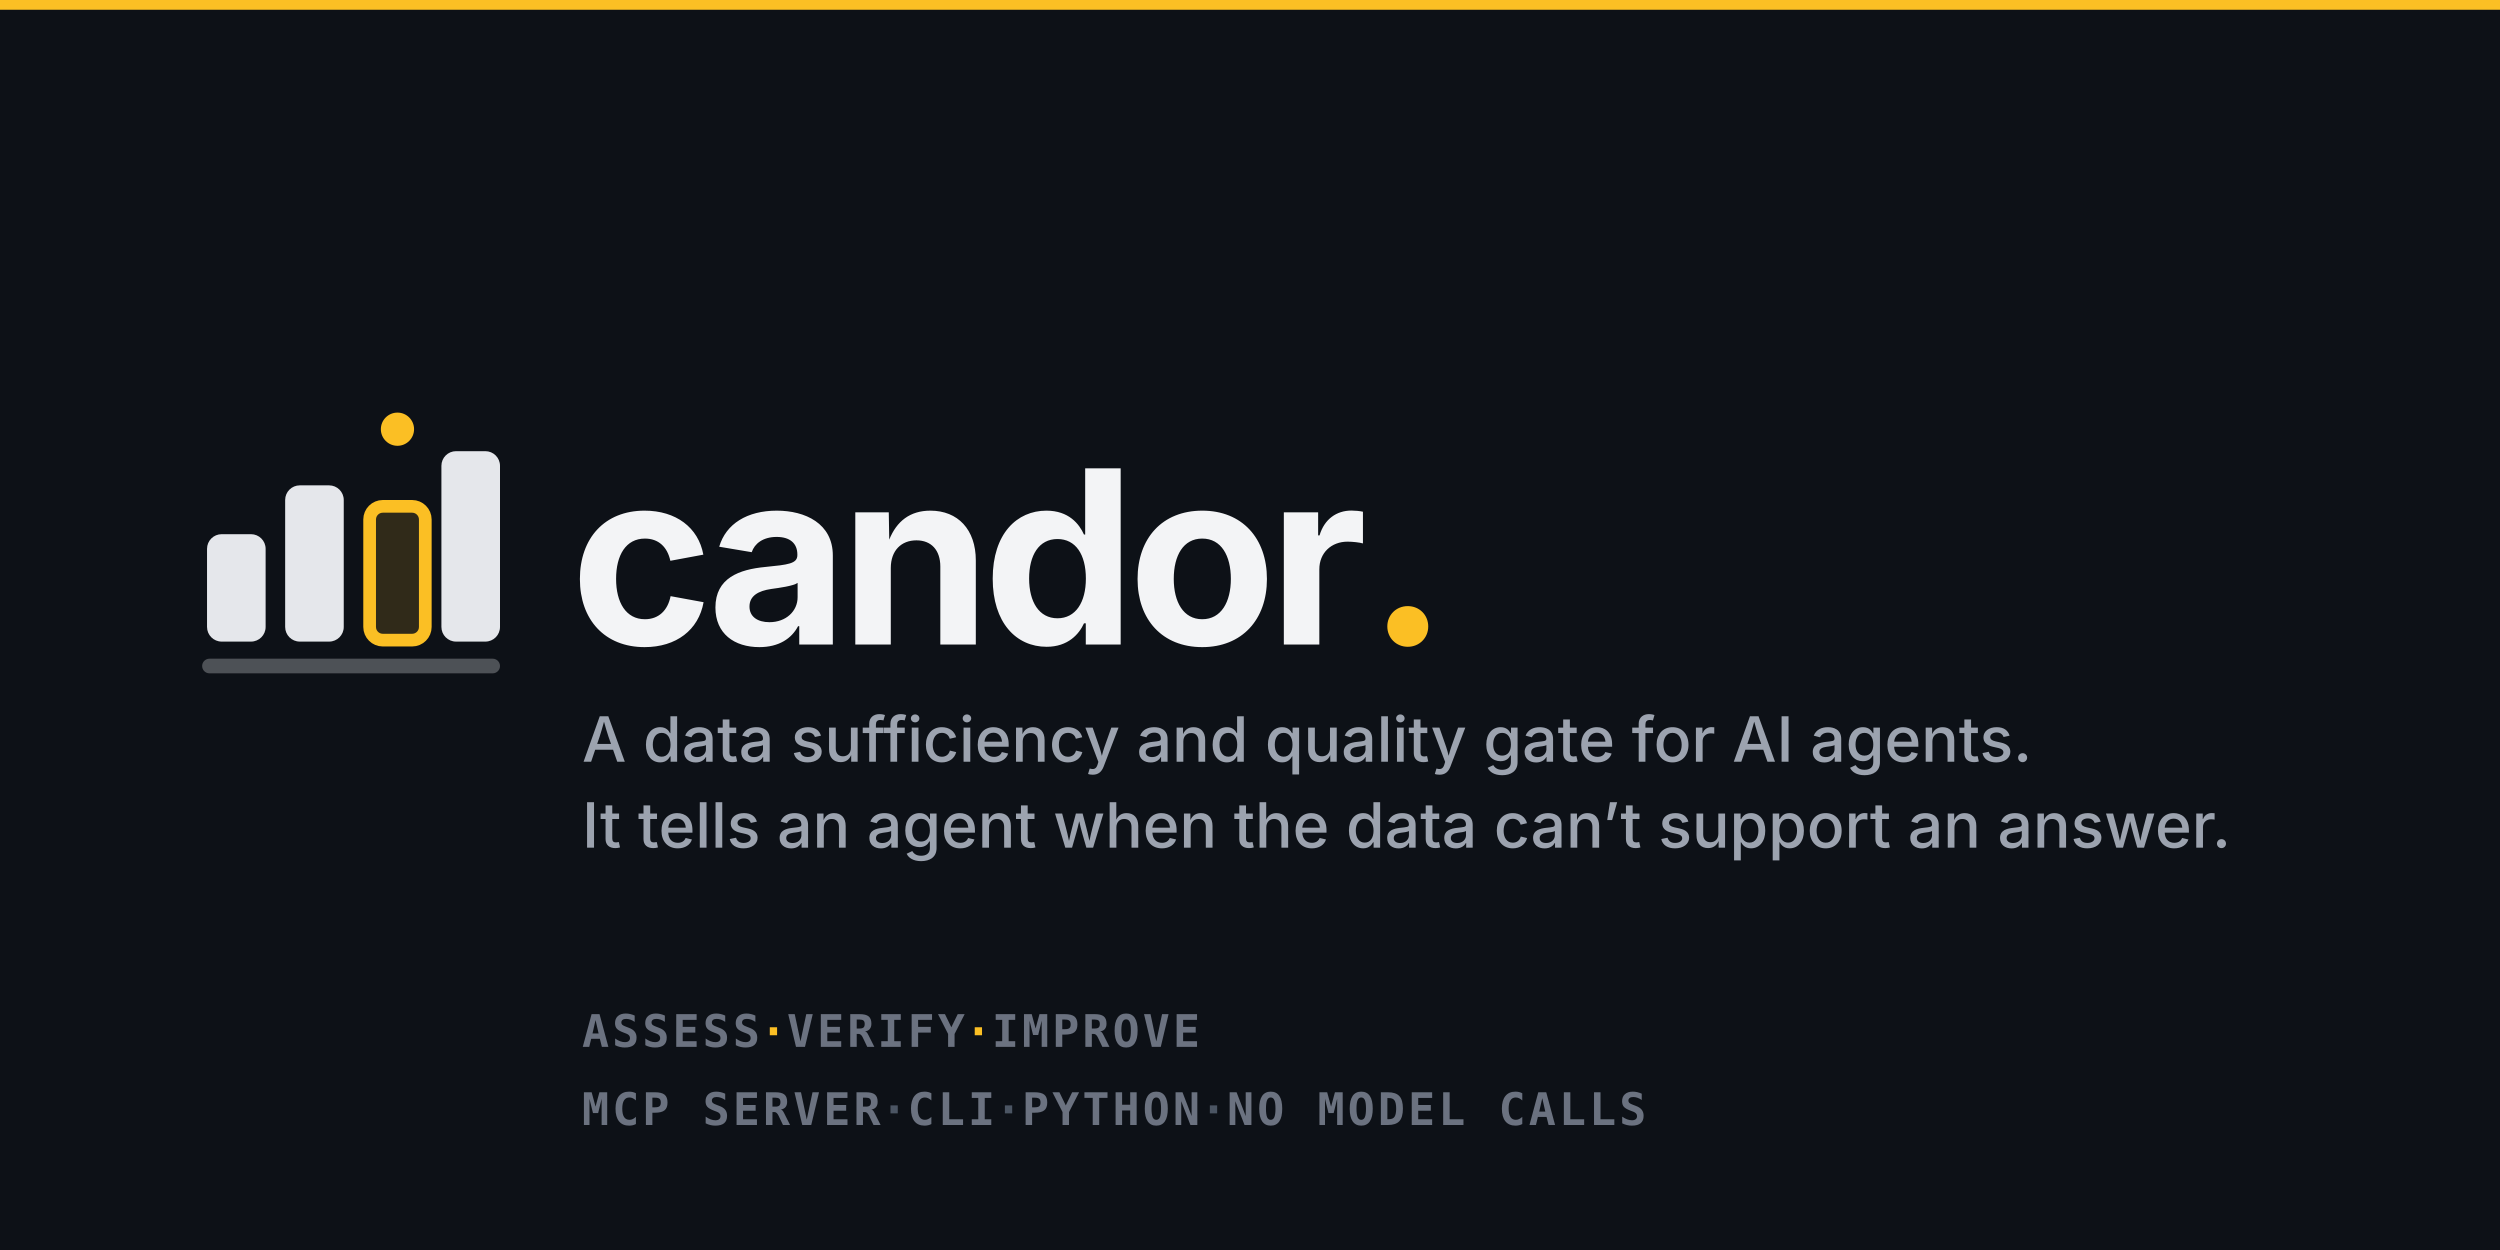
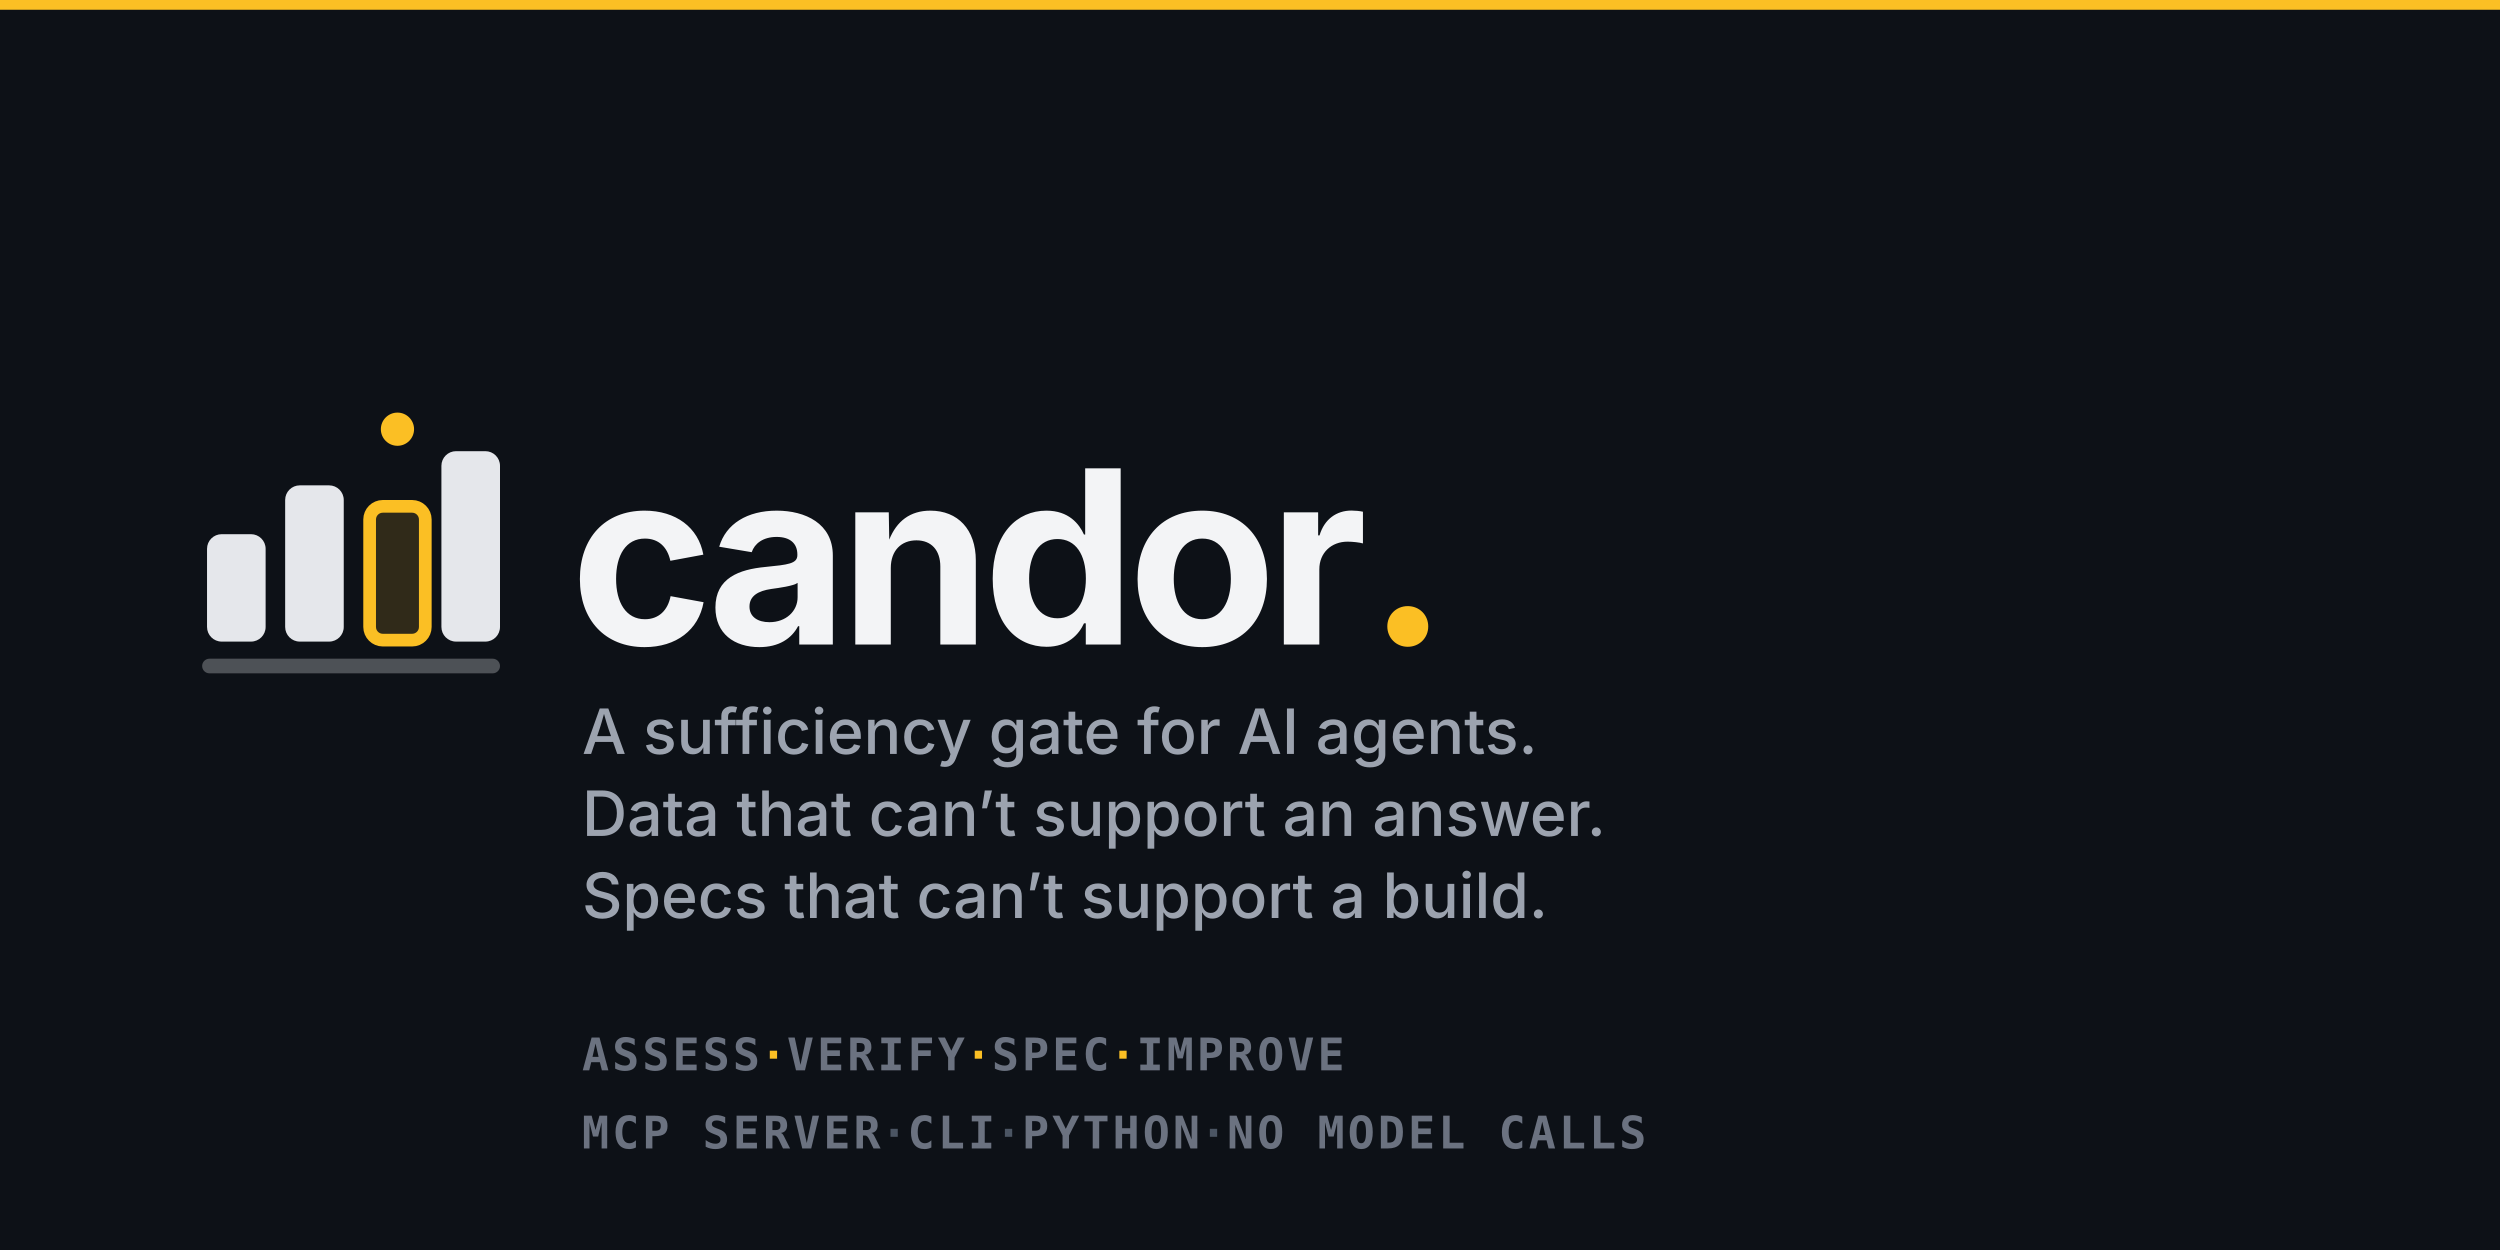
- <svg xmlns="http://www.w3.org/2000/svg" viewBox="0 0 1280 640" width="1280" height="640" role="img" aria-label="candor — a data sufficiency and quality gate for AI agents">
+ <svg xmlns="http://www.w3.org/2000/svg" viewBox="0 0 1280 640" width="1280" height="640" role="img" aria-label="candor — a sufficiency gate for AI agents">
  <defs>
    <style>
      .w { font-family: ui-sans-serif, -apple-system, BlinkMacSystemFont, "Segoe UI", Inter, Helvetica, Arial, sans-serif; font-weight: 700; font-size: 124px; letter-spacing: -4px; fill: #f3f4f6; }
      .t { font-family: ui-sans-serif, -apple-system, BlinkMacSystemFont, "Segoe UI", Inter, Helvetica, Arial, sans-serif; font-weight: 500; font-size: 32px; fill: #9ca3af; }
      .k { font-family: ui-monospace, SFMono-Regular, Menlo, Consolas, monospace; font-weight: 600; font-size: 23px; fill: #6b7280; letter-spacing: 1.6px; }
      .a { fill: #fbbf24; }
    </style>
  </defs>
  <rect width="1280" height="640" fill="#0d1117" />
  <rect x="0" y="0" width="1280" height="5" fill="#fbbf24" />
  <g transform="translate(96, 196) scale(2.5)">
    <rect x="4" y="31" width="12" height="22" rx="3" fill="#e5e7eb" />
    <rect x="20" y="21" width="12" height="32" rx="3" fill="#e5e7eb" />
    <rect x="37.3" y="25.3" width="11.4" height="27.4" rx="2.7" fill="#fbbf24" fill-opacity="0.15" stroke="#fbbf24" stroke-width="2.6" />
    <rect x="52" y="14" width="12" height="39" rx="3" fill="#e5e7eb" />
    <circle cx="43" cy="9.5" r="3.4" fill="#fbbf24" />
    <rect x="3" y="56.5" width="61" height="3" rx="1.5" fill="#e5e7eb" opacity="0.3" />
  </g>
  <text class="w" x="292" y="330">candor<tspan class="a">.</tspan>
  </text>
-   <text class="t" x="298" y="390">A data sufficiency and quality gate for AI agents.</text>
-   <text class="t" x="298" y="434">It tells an agent when the data can’t support an answer.</text>
-   <text class="k" x="298" y="536">ASSESS<tspan fill="#fbbf24">  ·  </tspan>VERIFY<tspan fill="#fbbf24">  ·  </tspan>IMPROVE</text>
-   <text class="k" x="298" y="576" fill="#6b7280">MCP SERVER<tspan fill="#4b5563">  ·  </tspan>CLI<tspan fill="#4b5563">  ·  </tspan>PYTHON<tspan fill="#4b5563">  ·  </tspan>NO MODEL CALLS</text>
+   <text class="t" x="298" y="386">A sufficiency gate for AI agents.</text>
+   <text class="t" x="298" y="428">Data that can’t support an answer.</text>
+   <text class="t" x="298" y="470">Specs that can’t support a build.</text>
+   <text class="k" x="298" y="548">ASSESS<tspan fill="#fbbf24">  ·  </tspan>VERIFY<tspan fill="#fbbf24">  ·  </tspan>SPEC<tspan fill="#fbbf24">  ·  </tspan>IMPROVE</text>
+   <text class="k" x="298" y="588" fill="#6b7280">MCP SERVER<tspan fill="#4b5563">  ·  </tspan>CLI<tspan fill="#4b5563">  ·  </tspan>PYTHON<tspan fill="#4b5563">  ·  </tspan>NO MODEL CALLS</text>
</svg>
